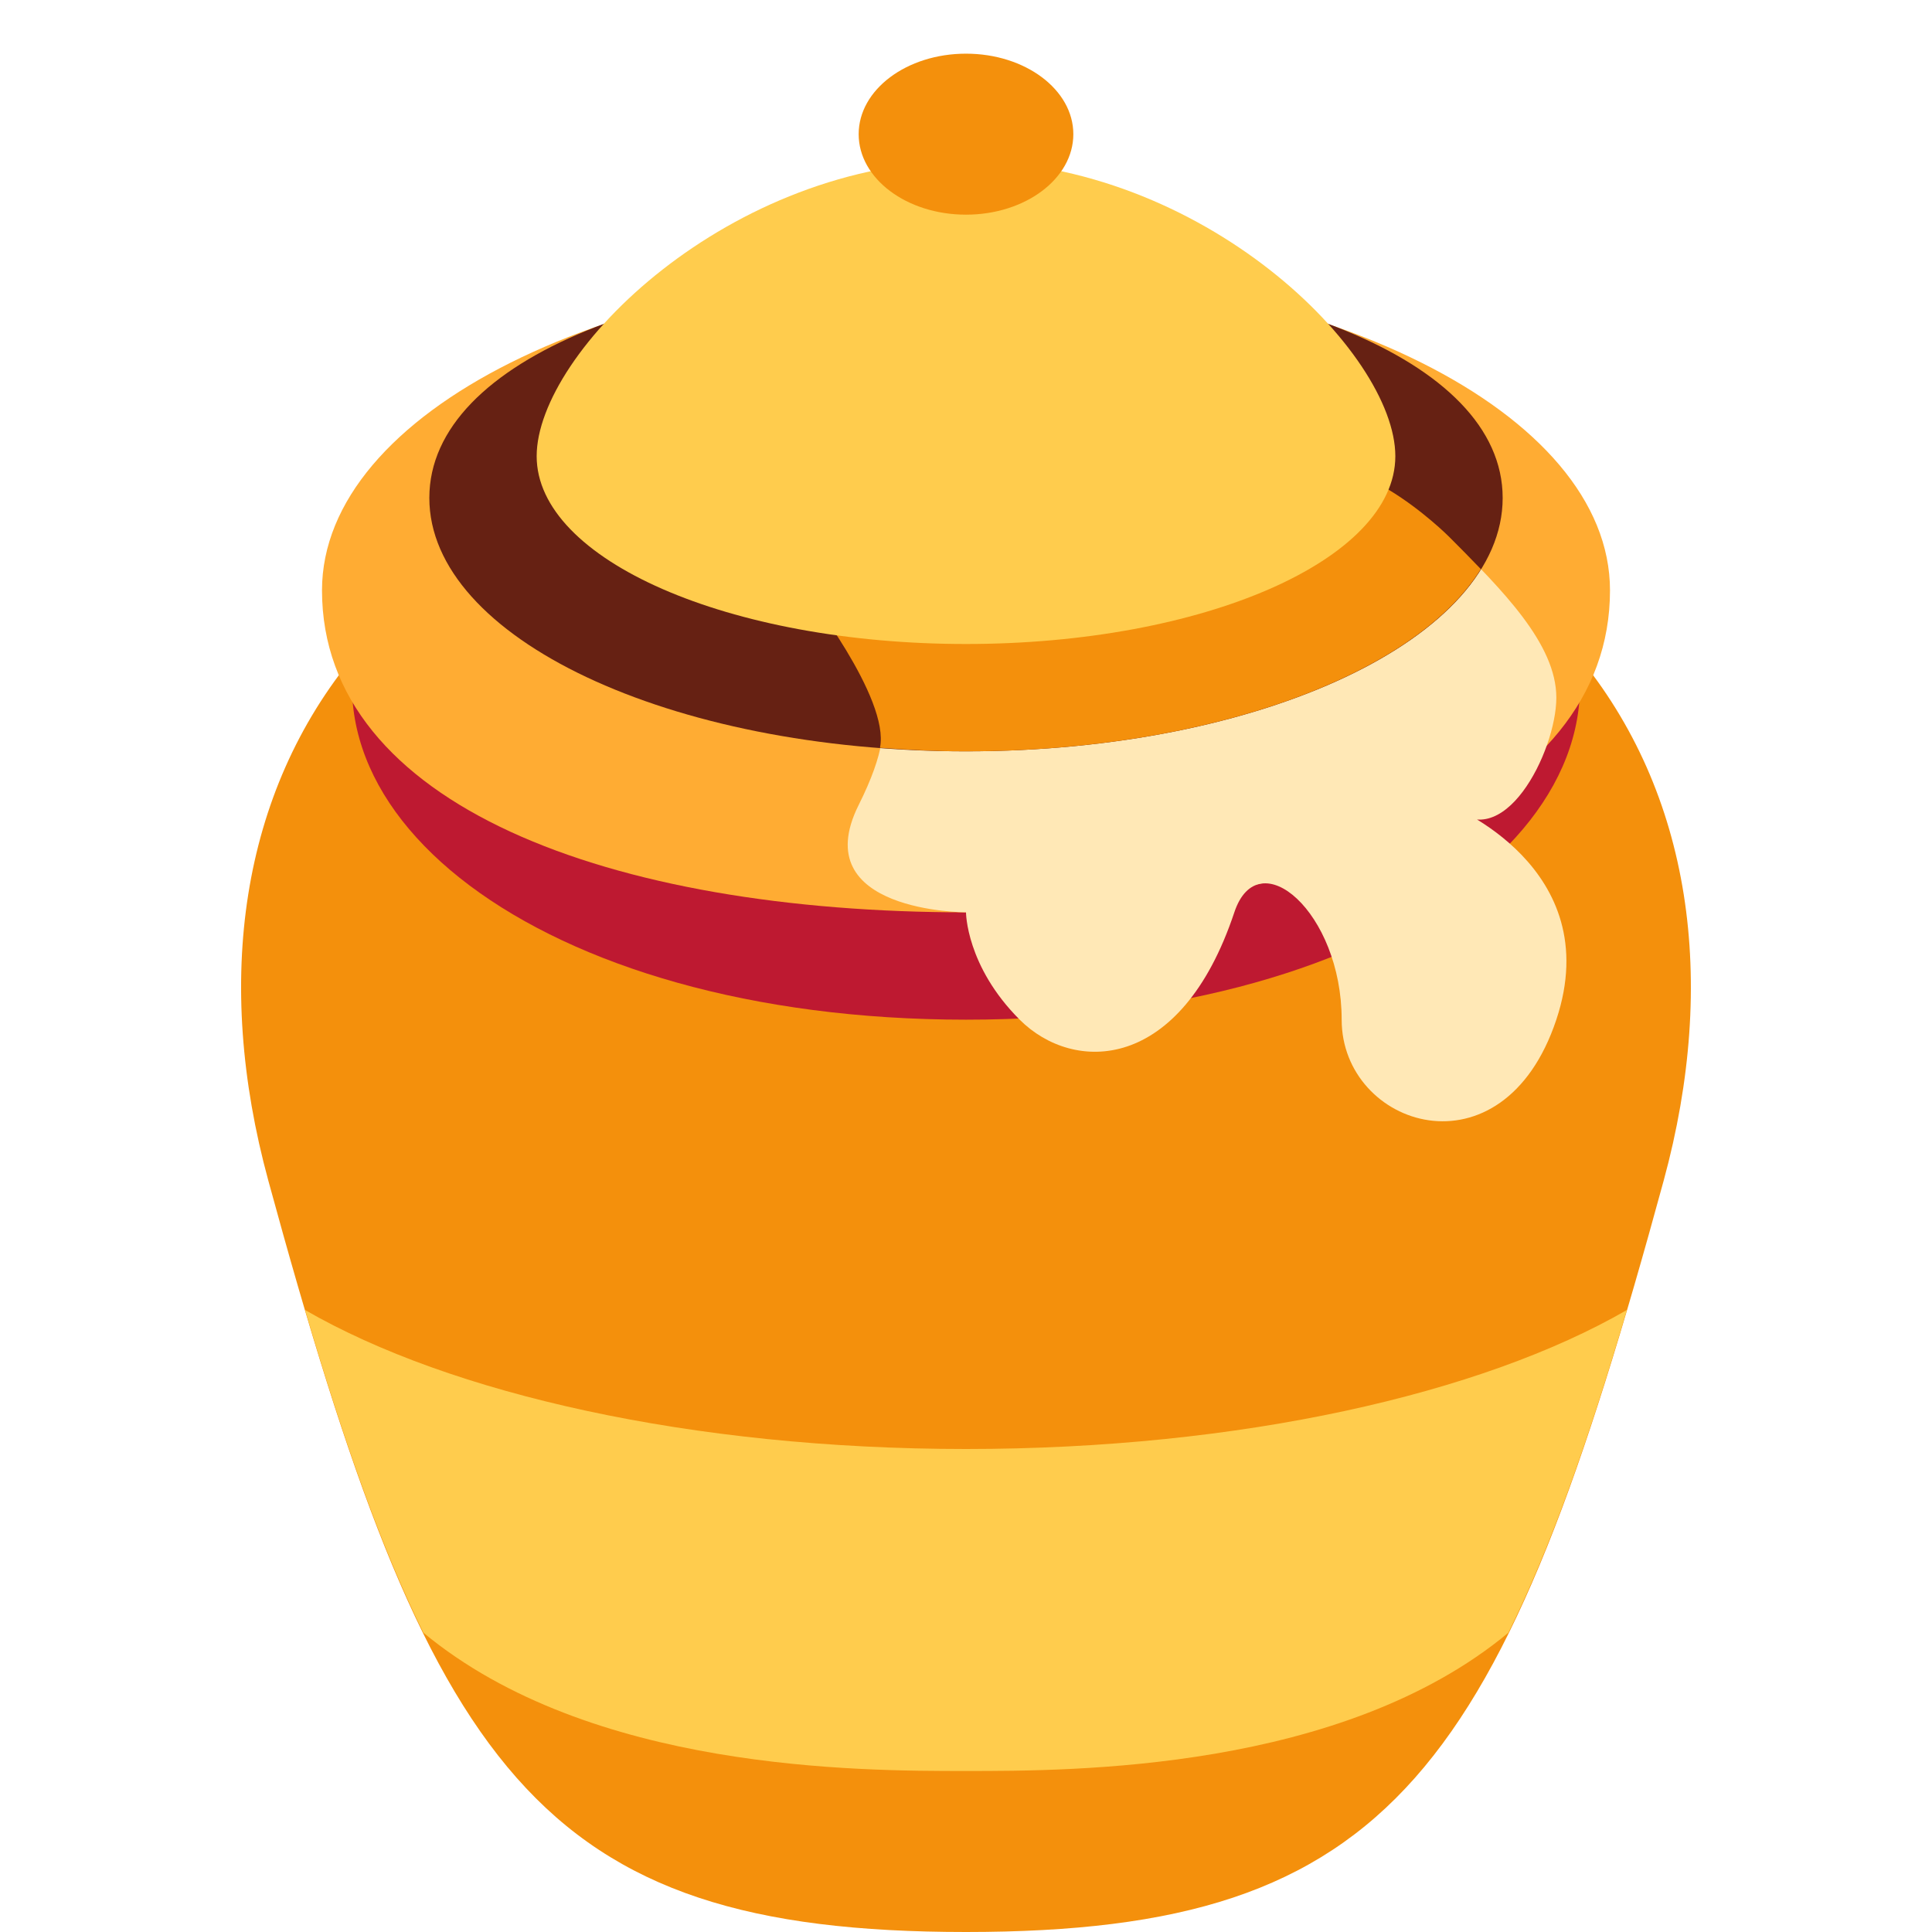
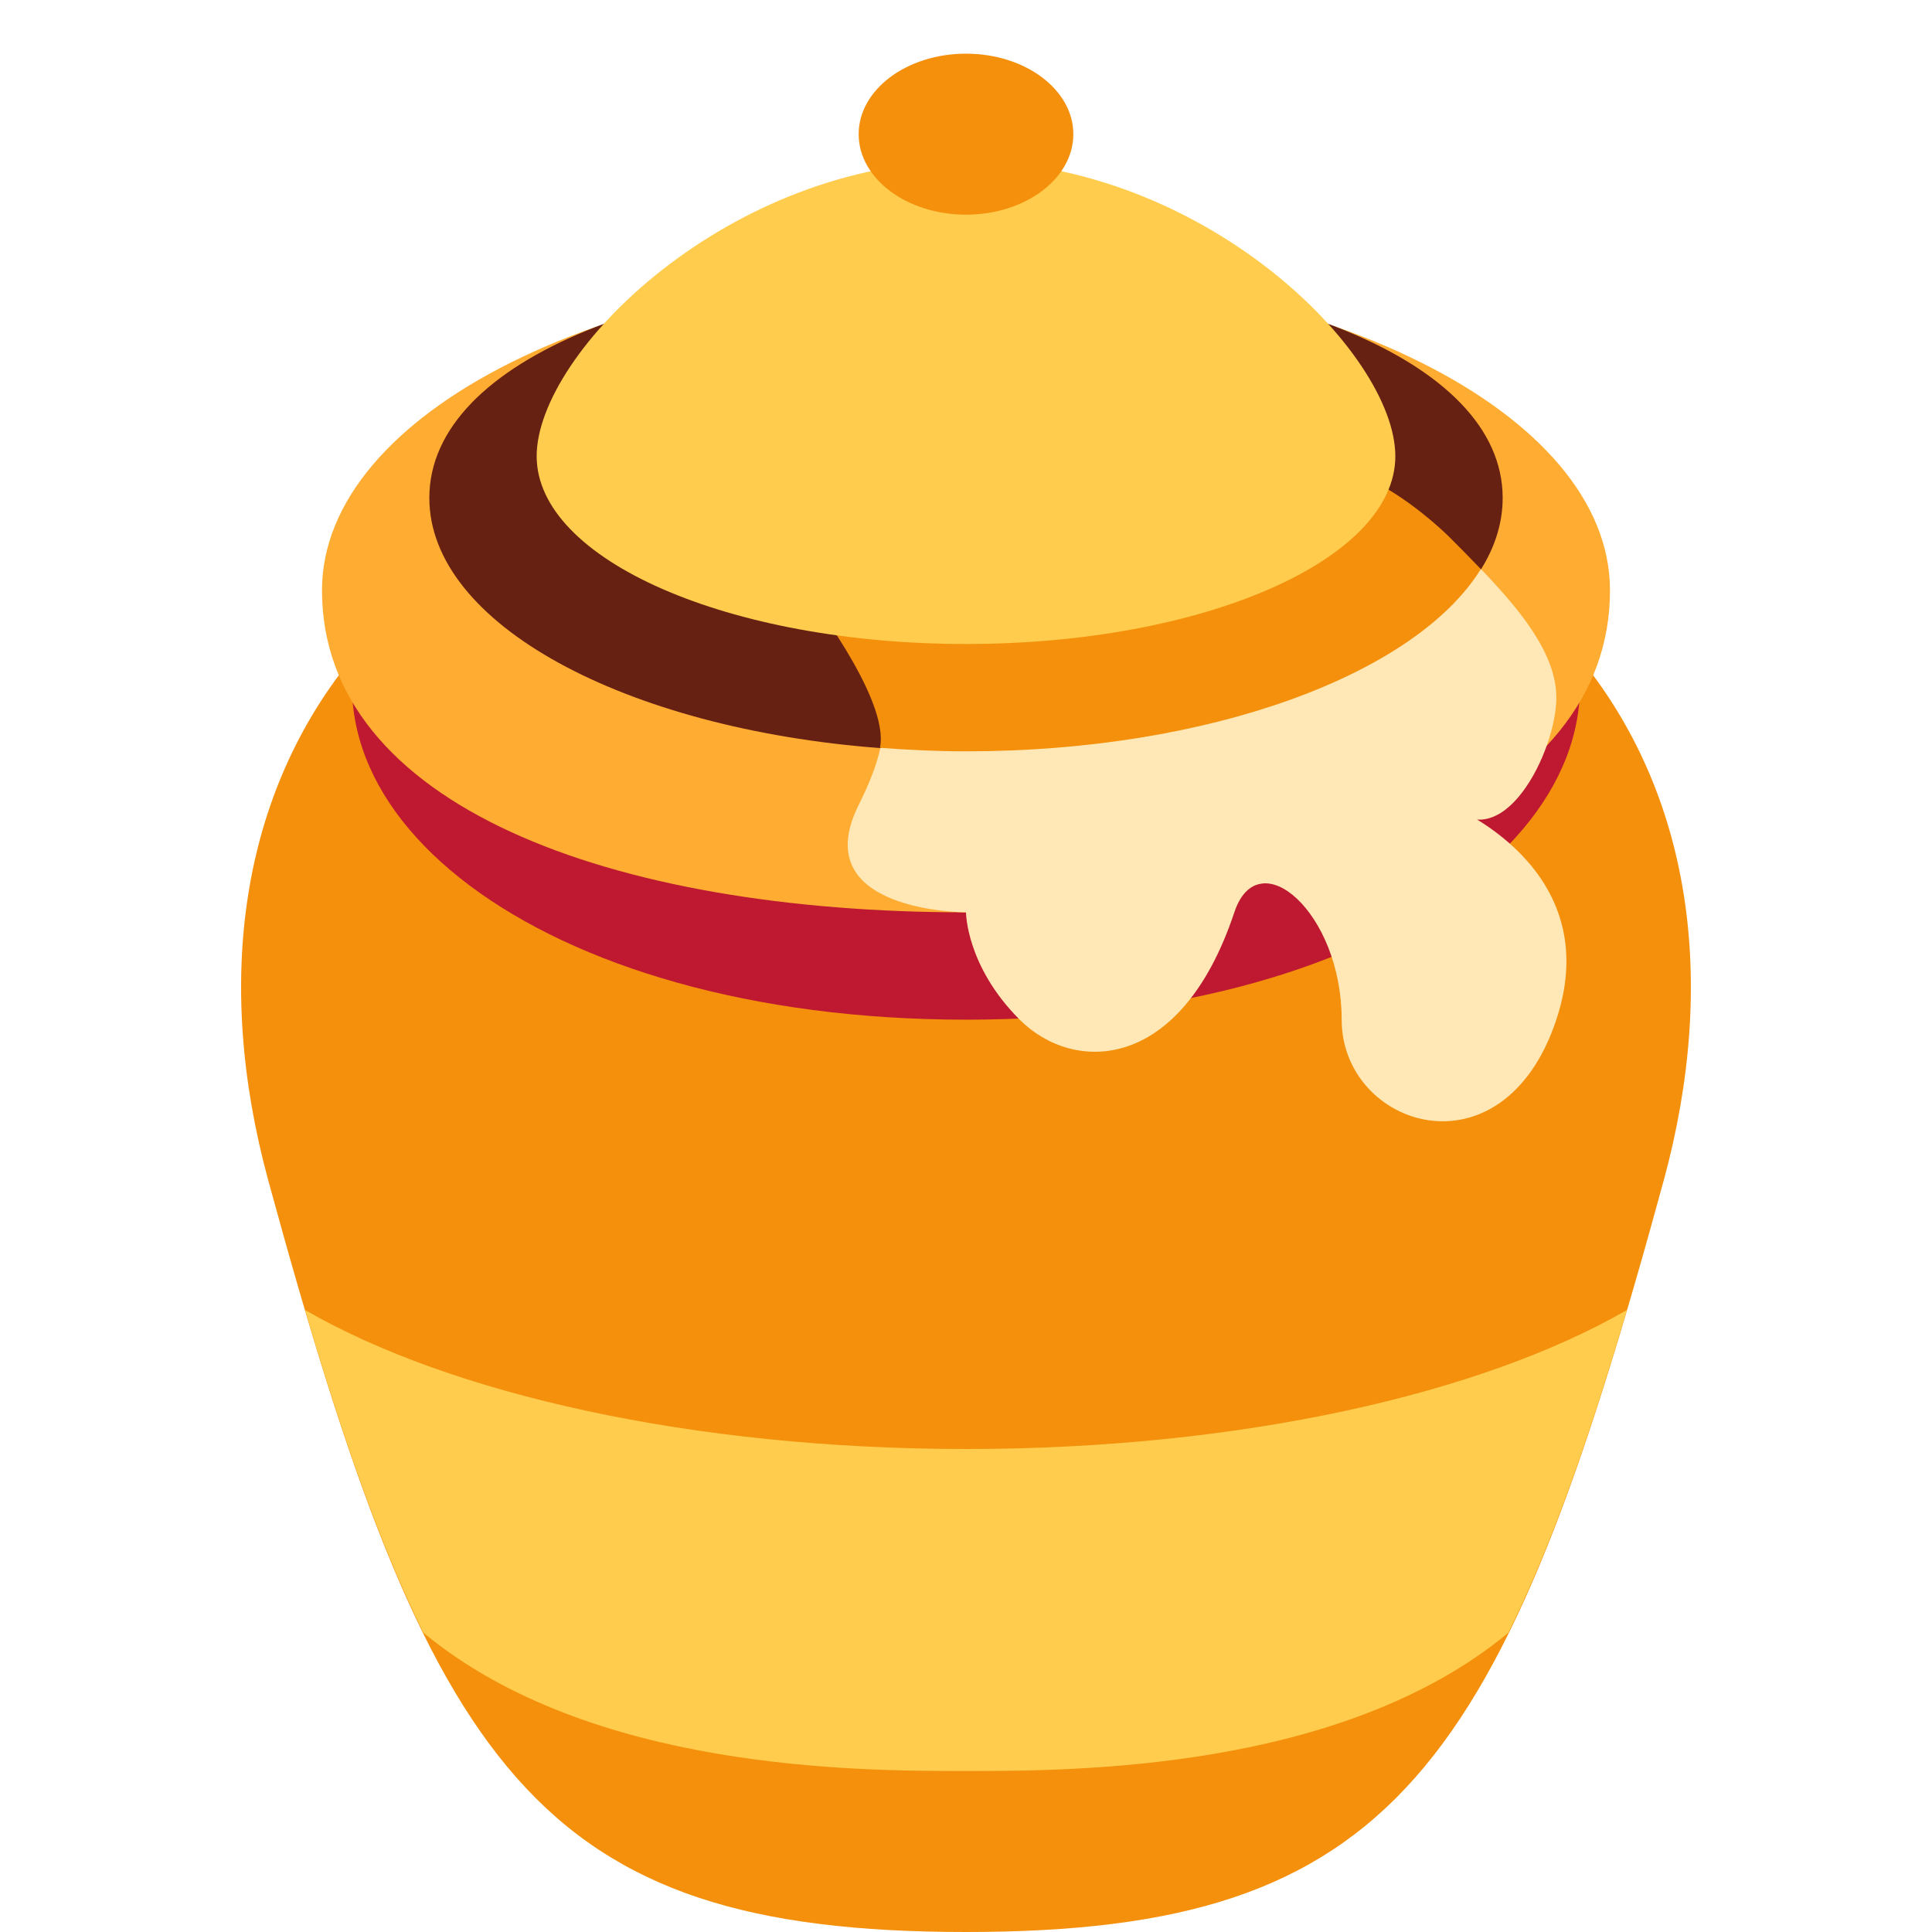
<svg xmlns="http://www.w3.org/2000/svg" viewBox="0 0 36 36">
  <path fill="#F4900C" d="M31 22c-3 11-5.019 14-13 14-8 0-10-3-13-14C2.965 14.54 7 8 18 8s15.034 6.54 13 14z" />
  <path fill="#BE1931" d="M29 11c2 4-3 8-11 8S5 15 7 11c1.482-2.964 4.373-6 11-6s9.519 3.036 11 6z" />
  <path d="M 6,11 a 12,6 0 01 24,0 c 0,4 -5.373,6 -12,6 s -12,-2 -12,-6 Z" fill="#FFAC33" />
  <path fill="#FFE8B6" d="M27 10c1 1 2 2 2 3s-1 3-2 2c0 0 2.948 1.154 2 4-1 3-4 2-4 0s-1.553-3.342-2-2c-1 3-3 3-4 2s-1-2-1-2-3 0-2-2 0-2 0-2 0-1 1-1 7-1 8-2 2 0 2 0z" />
-   <path fill="#662113" d="M28 9.278C28 11.886 23.523 14 18 14S8 11.886 8 9.278C8 6.67 12.477 5 18 5s10 1.67 10 4.278z" />
+   <path d="M 18,5 c -5.523,0 -10,1.67 -10,4.278 c 0,2.35 3.642,4.301 8.404,4.662 l 1.596,-0.94 l 9.598,-2.394 c 0.262,-0.421 0.402,-0.867 0.402,-1.328 c 0,-2.608 -4.477,-4.278 -10,-4.278 Z" fill="#662113" />
  <path fill="#F4900C" d="M18 14c4.548 0 8.379-1.435 9.593-3.396-.193-.202-.392-.403-.593-.604 0 0-2-2-3-1s-6 1-7 1-2 1-2 1 1.587 2.011 1.397 2.934c.523.04 1.056.066 1.603.066z" />
  <path fill="#FFCC4D" d="M26 8.5c0 1.933-3.582 3.5-8 3.5s-8-1.567-8-3.5S13.582 3 18 3s8 3.567 8 5.5z" />
  <ellipse fill="#F4900C" cx="18" cy="2.5" rx="2" ry="1.5" />
  <path fill="#FFCC4D" d="M5.685 24.41c.725 2.457 1.425 4.435 2.204 6.013C11 33 16 33 18 33s7 0 10.106-2.576c.78-1.576 1.483-3.556 2.208-6.014C27.609 25.973 23.112 27 18 27s-9.61-1.027-12.315-2.59z" />
</svg>
